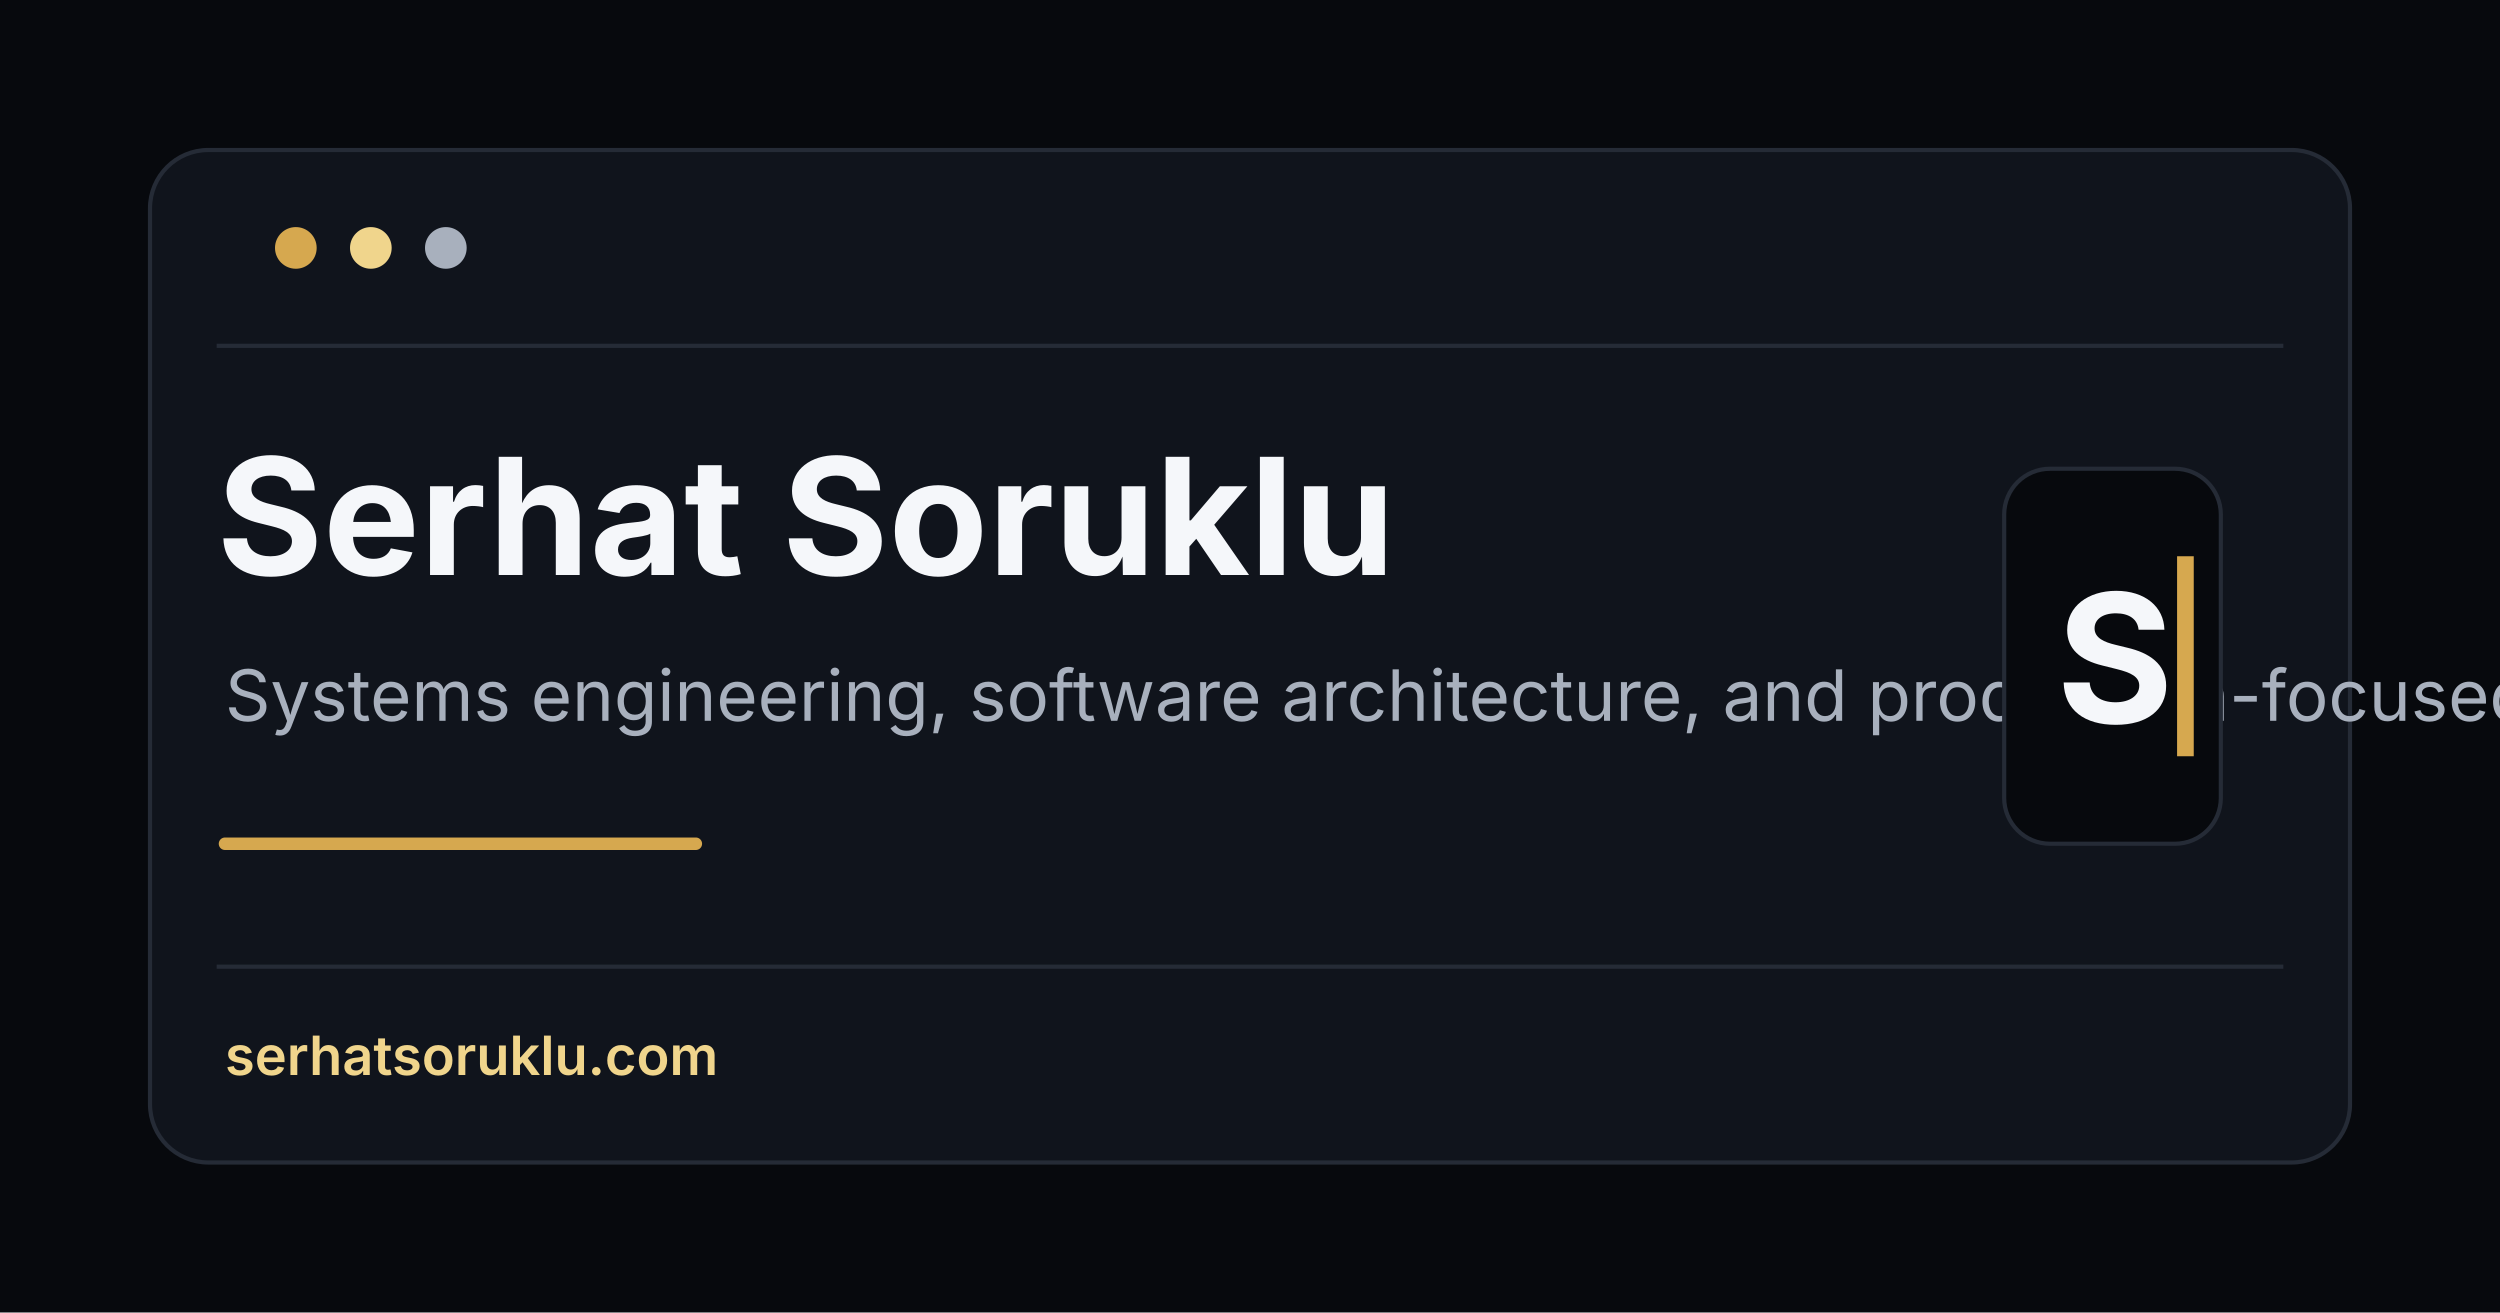
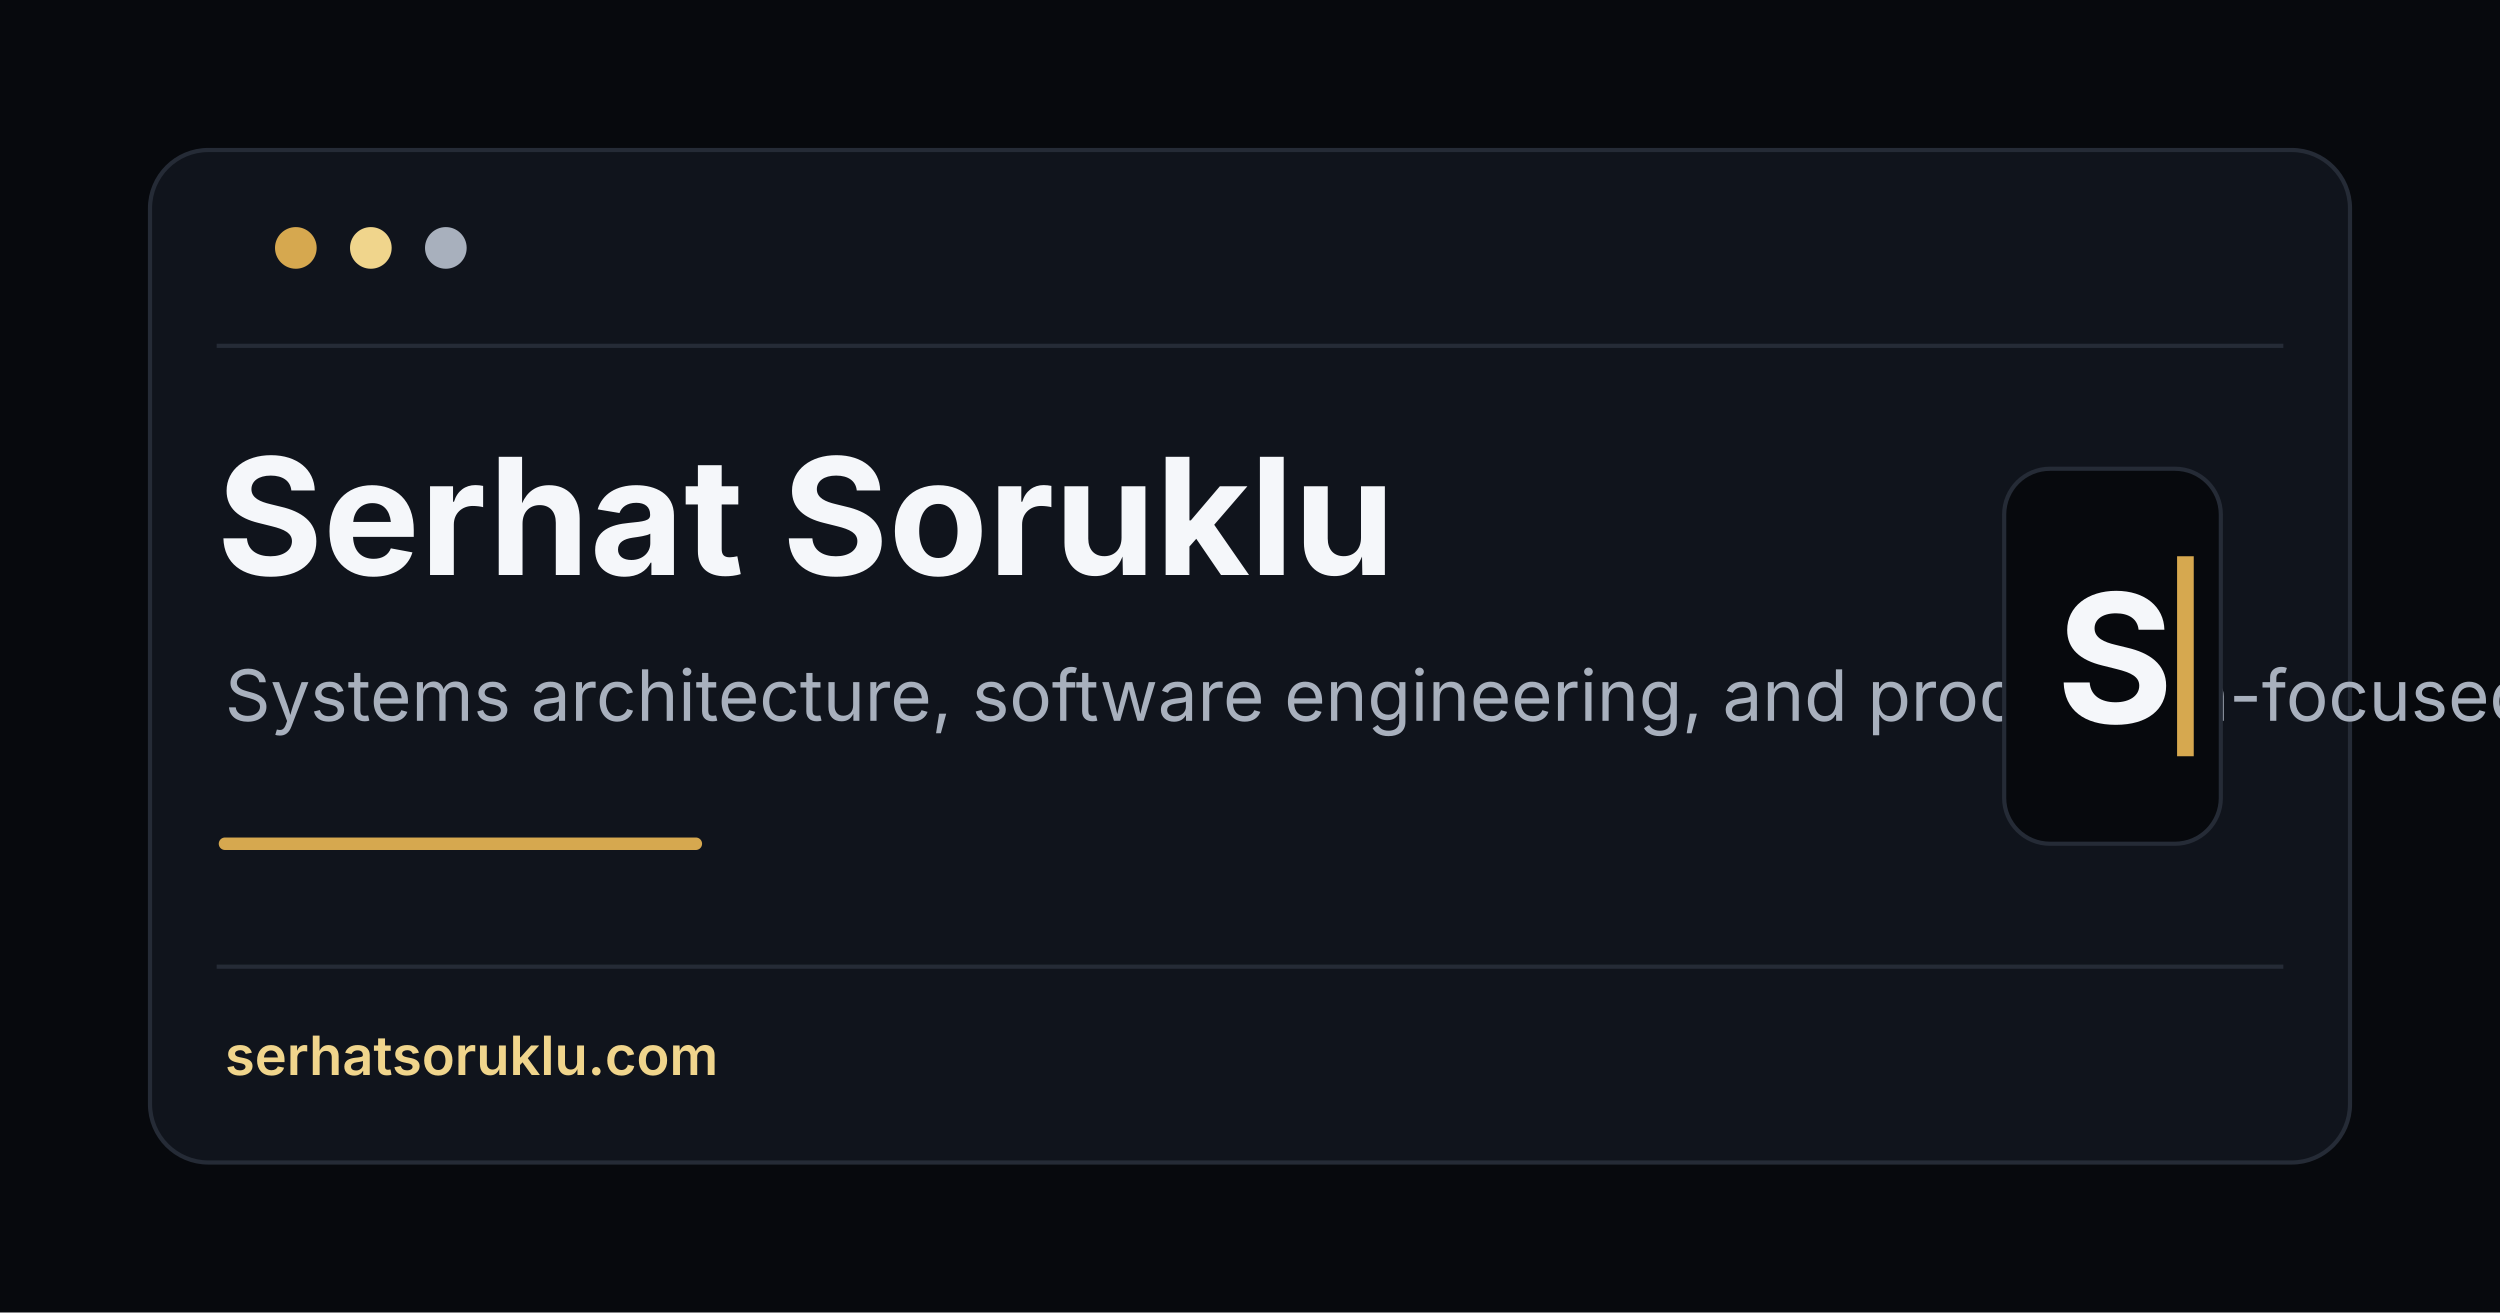
<svg xmlns="http://www.w3.org/2000/svg" viewBox="0 0 1200 630" role="img" aria-labelledby="title desc">
  <rect width="1200" height="630" fill="#07090d" />
  <rect x="72" y="72" width="1056" height="486" rx="28" fill="#10141c" stroke="#252b36" stroke-width="2" />
  <path d="M104 166h992" stroke="#252b36" stroke-width="2" />
  <path d="M104 464h992" stroke="#252b36" stroke-width="2" />
  <circle cx="142" cy="119" r="10" fill="#d6a84f" />
  <circle cx="178" cy="119" r="10" fill="#f0d58c" />
  <circle cx="214" cy="119" r="10" fill="#a8b0bd" />
  <text x="104" y="276" fill="#f5f7fa" font-family="Inter, Arial, sans-serif" font-size="78" font-weight="700" letter-spacing="0">Serhat Soruklu</text>
-   <text x="108" y="346" fill="#a8b0bd" font-family="Inter, Arial, sans-serif" font-size="34" font-weight="400" letter-spacing="0">Systems engineering, software architecture, and production-focused technical work.</text>
+   <text x="108" y="346" fill="#a8b0bd" font-family="Inter, Arial, sans-serif" font-size="34" font-weight="400" letter-spacing="0">Systems architecture, software engineering, and production-focused technical work.</text>
  <path d="M108 405h226" stroke="#d6a84f" stroke-width="6" stroke-linecap="round" />
  <text x="108" y="516" fill="#f0d58c" font-family="Inter, Arial, sans-serif" font-size="26" font-weight="600" letter-spacing="0">serhatsoruklu.com</text>
  <g transform="translate(962 225)">
    <rect width="104" height="180" rx="22" fill="#07090d" stroke="#252b36" stroke-width="2" />
    <text x="25" y="122" fill="#f5f7fa" font-family="Inter, Arial, sans-serif" font-size="86" font-weight="700">S</text>
    <path d="M83 42h8v96h-8z" fill="#d6a84f" />
  </g>
</svg>
